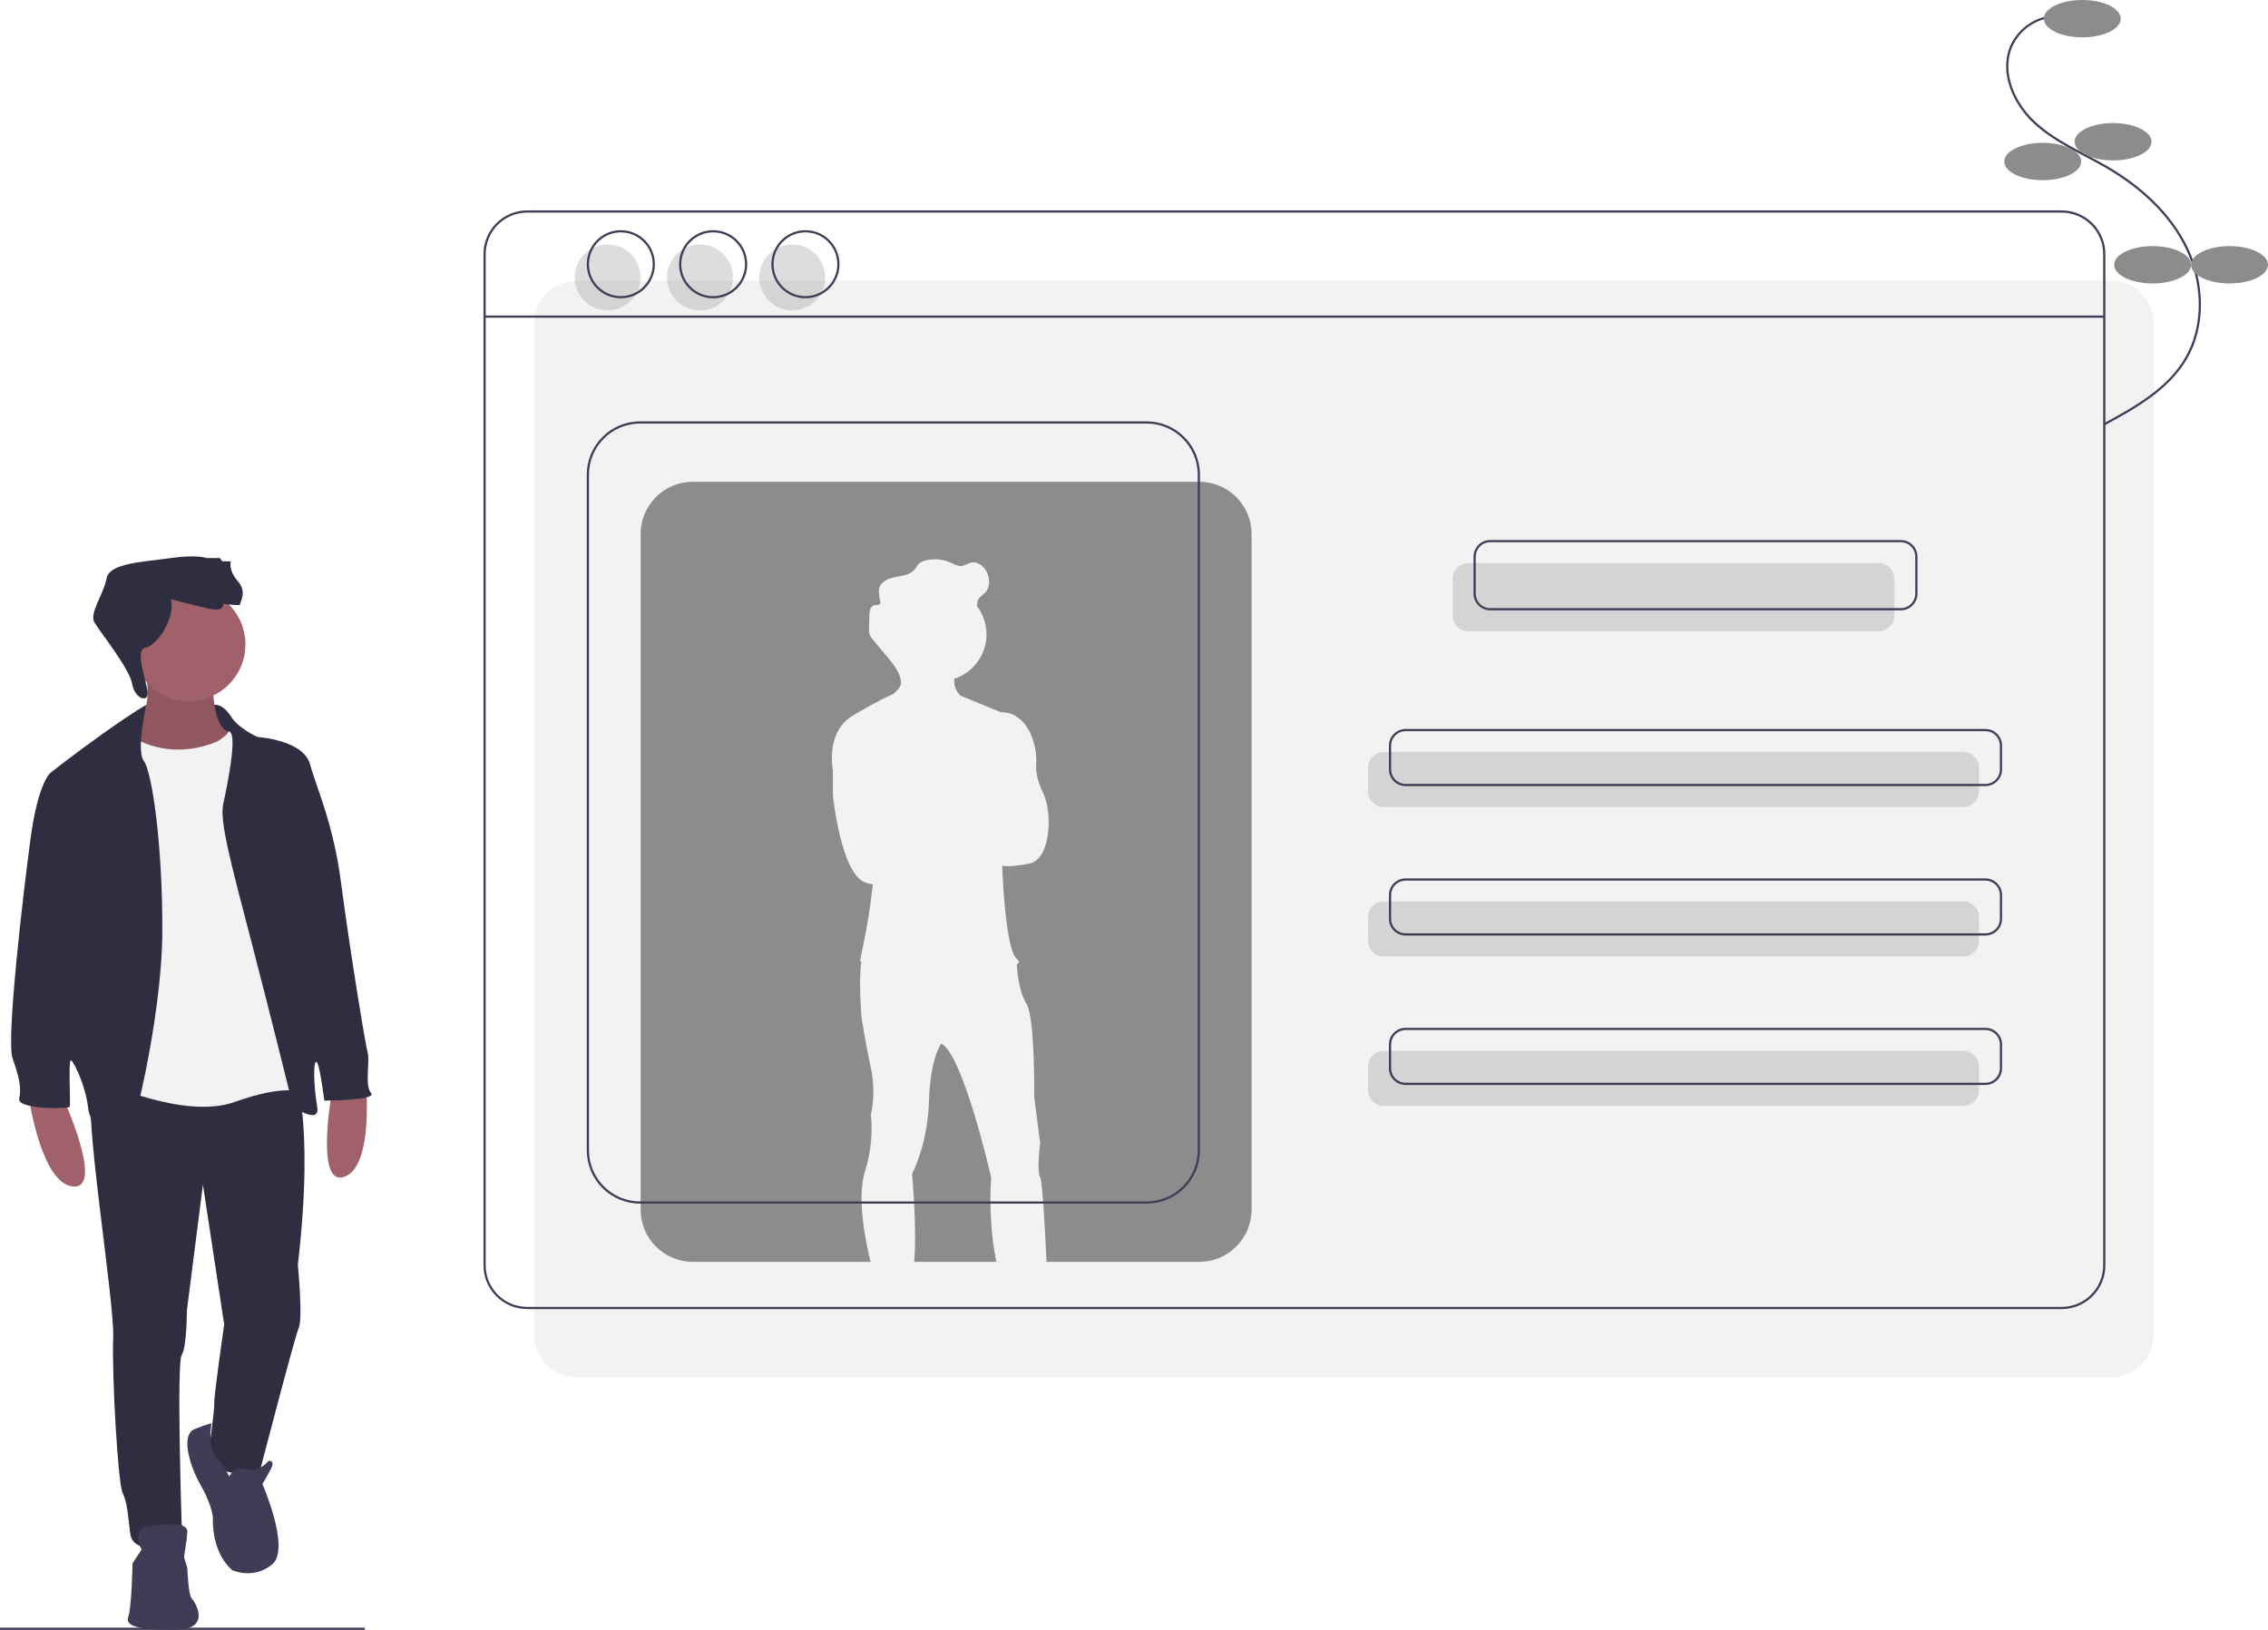
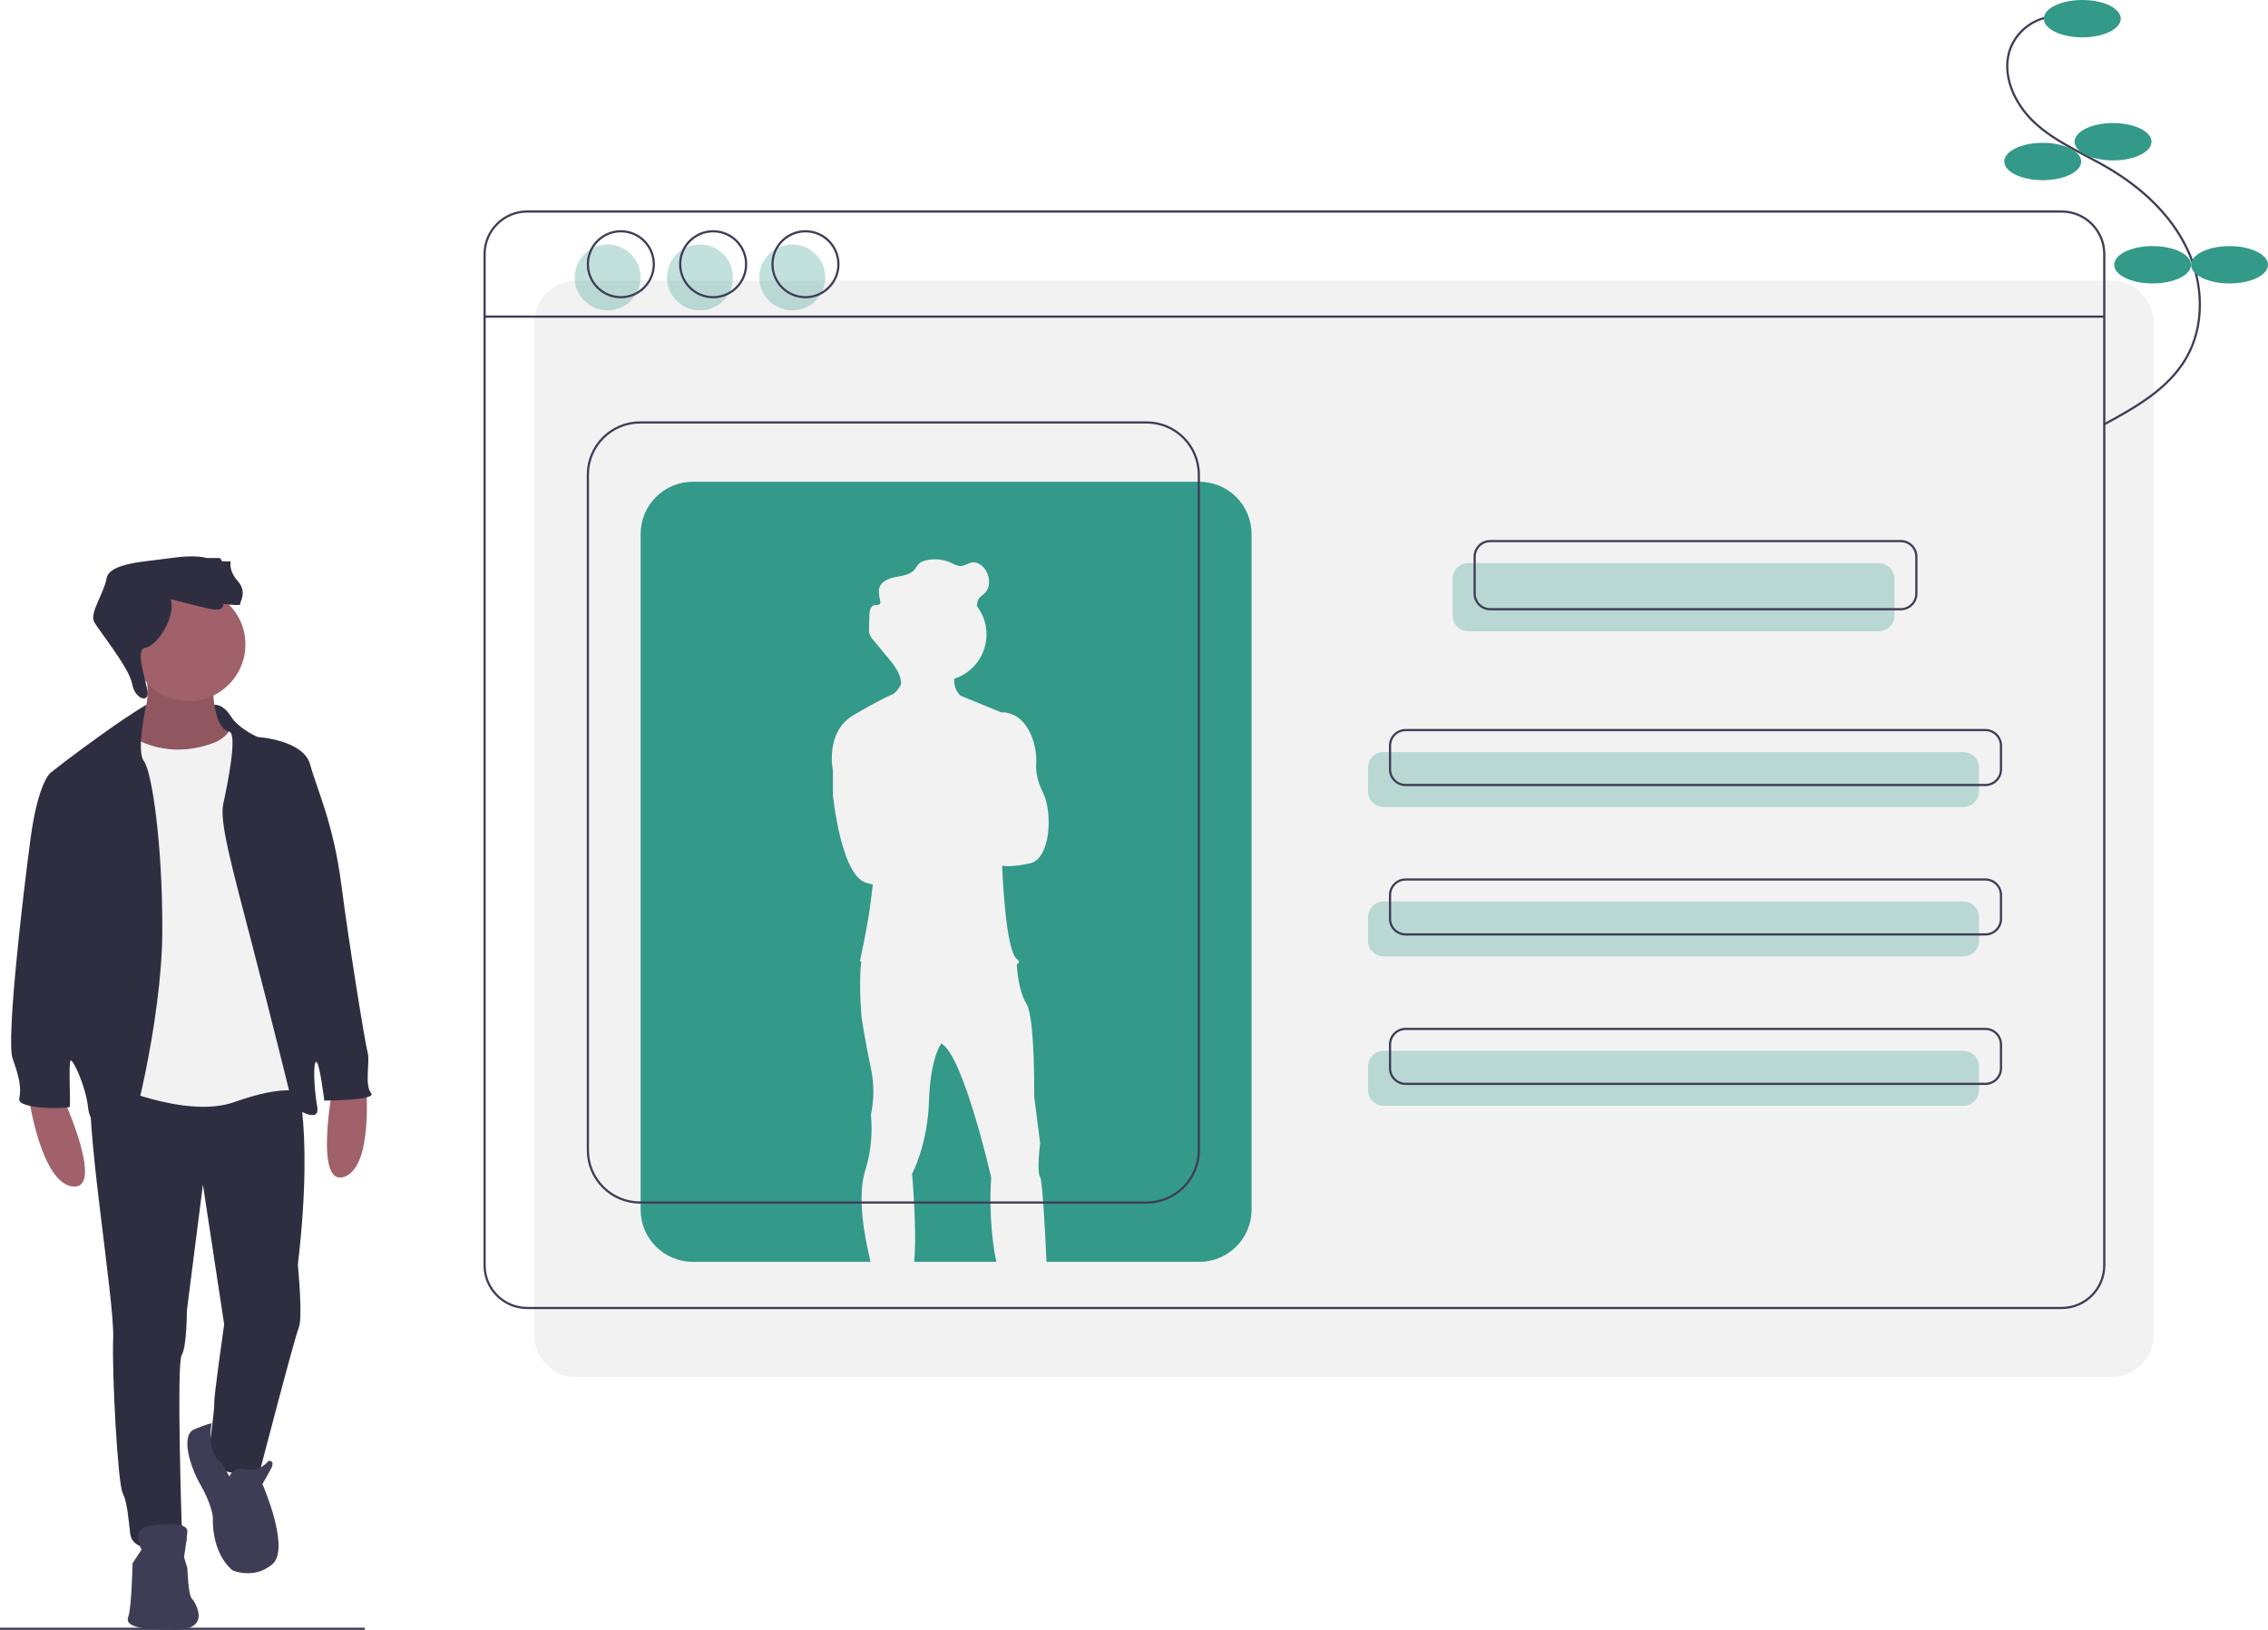
<svg xmlns="http://www.w3.org/2000/svg" id="fe80fb2b-bcaf-407e-919b-306adc32f78b" data-name="Layer 1" width="1032" height="741.753" viewBox="0 0 1032 741.753">
  <line y1="741.253" x2="166" y2="741.253" fill="none" stroke="#3f3d56" stroke-miterlimit="10" />
  <rect x="243" y="127.753" width="737" height="499" rx="19.398" fill="#f2f2f2" />
  <rect x="220.5" y="96.253" width="737" height="499" rx="19.398" fill="none" stroke="#3f3d56" stroke-miterlimit="10" />
  <line x1="220.5" y1="144.093" x2="957.5" y2="144.093" fill="none" stroke="#3f3d56" stroke-miterlimit="10" />
-   <rect x="661" y="256.253" width="201" height="31" rx="7.093" fill="#8c8c8c" opacity="0.3" />
-   <rect x="622.5" y="342.253" width="278" height="25" rx="7.093" fill="#8c8c8c" opacity="0.3" />
-   <rect x="622.5" y="410.253" width="278" height="25" rx="7.093" fill="#8c8c8c" opacity="0.3" />
-   <rect x="622.5" y="478.253" width="278" height="25" rx="7.093" fill="#8c8c8c" opacity="0.3" />
+   <rect x="661" y="256.253" width="201" height="31" rx="7.093" fill="#339989" opacity="0.3" />
+   <rect x="622.5" y="342.253" width="278" height="25" rx="7.093" fill="#339989" opacity="0.3" />
+   <rect x="622.5" y="410.253" width="278" height="25" rx="7.093" fill="#339989" opacity="0.3" />
+   <rect x="622.5" y="478.253" width="278" height="25" rx="7.093" fill="#339989" opacity="0.3" />
  <rect x="671" y="246.253" width="201" height="31" rx="7.093" fill="none" stroke="#3f3d56" stroke-miterlimit="10" />
  <rect x="632.5" y="332.253" width="278" height="25" rx="7.093" fill="none" stroke="#3f3d56" stroke-miterlimit="10" />
  <rect x="632.5" y="400.253" width="278" height="25" rx="7.093" fill="none" stroke="#3f3d56" stroke-miterlimit="10" />
  <rect x="632.5" y="468.253" width="278" height="25" rx="7.093" fill="none" stroke="#3f3d56" stroke-miterlimit="10" />
-   <circle cx="276.5" cy="126.253" r="15" fill="#8c8c8c" opacity="0.3" />
-   <circle cx="318.5" cy="126.253" r="15" fill="#8c8c8c" opacity="0.3" />
-   <circle cx="360.5" cy="126.253" r="15" fill="#8c8c8c" opacity="0.3" />
+   <circle cx="276.5" cy="126.253" r="15" fill="#339989" opacity="0.3" />
+   <circle cx="318.5" cy="126.253" r="15" fill="#339989" opacity="0.3" />
+   <circle cx="360.5" cy="126.253" r="15" fill="#339989" opacity="0.3" />
  <circle cx="282.5" cy="120.253" r="15" fill="none" stroke="#3f3d56" stroke-miterlimit="10" />
  <circle cx="324.5" cy="120.253" r="15" fill="none" stroke="#3f3d56" stroke-miterlimit="10" />
  <circle cx="366.5" cy="120.253" r="15" fill="none" stroke="#3f3d56" stroke-miterlimit="10" />
-   <path d="M537.854,653.379c-2.511-11.568-3.177-27.369-2.333-38.36,0,0-12.698-55.786-22.69-60.991l-.003.003c-.153.197-5.002,6.554-5.617,26.224-.625,19.983-7.7,33.097-7.7,33.097s2.29,24.908.98,40.028Z" transform="translate(-84.5 -79.12639)" fill="#8c8c8c" />
-   <path d="M630.228,298.379H399.772A23.772,23.772,0,0,0,376,322.151V629.607a23.772,23.772,0,0,0,23.772,23.772h80.855c-2.7-11.199-6.057-28.691-2.657-40.852l-.002-.008.002.005c.159-.568.327-1.127.516-1.67a63.497,63.497,0,0,0,2.292-24.354,50.609,50.609,0,0,0,0-21.232c-2.498-11.656-4.246-23.105-4.246-23.105s-1.377-15.402-.175-24.844c.027-.207.058-.404.087-.605-.424-.097-.662-.152-.662-.152s3.539-16.028,4.788-26.227c.295-2.408.683-5.46,1.103-8.715a20.94,20.94,0,0,1-3.393-.86c-11.24-3.955-14.779-39.758-14.779-39.758V429.656s-3.747-17.381,9.367-25.083c12.628-7.416,17.67-9.446,18.026-9.586.096-.069.19-.131.288-.207a11.061,11.061,0,0,0,3.29-4.234q.026-.429.012-.852c-.213-4.067-3.044-7.765-5.73-10.992q-3.437-4.129-6.873-8.257a8.072,8.072,0,0,1-1.77-2.865,6.604,6.604,0,0,1-.187-1.804q-.003-.337.004-.673.056-3.078.167-6.155c.064-1.792.516-4.054,2.271-4.422.913-.192,2.121.142,2.604-.656a1.565,1.565,0,0,0,.117-1.061c-.006.027-.007.054-.015.081-.006-.033-.012-.067-.018-.1a22.437,22.437,0,0,1-.651-4.386,5.842,5.842,0,0,1,.282-1.97c1.017-2.975,4.518-4.196,7.611-4.757,3.094-.561,6.567-1.044,8.508-3.517a26.951,26.951,0,0,1,1.689-2.374,6.63,6.63,0,0,1,3.166-1.597,17.498,17.498,0,0,1,11.506,1.021c1.496.683,3,1.602,4.641,1.498,1.705-.108,3.162-1.308,4.845-1.6,2.719-.472,5.319,1.566,6.659,3.978a9.851,9.851,0,0,1,1.233,5.023,6.912,6.912,0,0,1-1.764,4.741c-1.17,1.241-2.916,2.094-3.402,3.73-.198.666-.152,1.383-.327,2.055-.022.084-.057.162-.086.244.032.042.067.081.099.123a21.231,21.231,0,0,1-10.332,33.019c-.008.211-.016.421-.015.633a9.173,9.173,0,0,0,2.84,7.065l18.547,7.606s11.166-1.353,15.195,15.31a28.826,28.826,0,0,1,.69,8.457c-.146,2.513.195,6.936,3.057,12.66,4.579,9.159,3.539,30.182-5.828,32.264-8.872,1.972-12.324,1.143-12.664,1.05l-.02.368c.146,3.945,1.55,37.969,6.648,42.086,1.41,1.138,1.14,1.908-.016,2.426l.003.003s.009.219.031.612c.153,2.488.94,11.965,4.353,17.357,3.956,6.245,3.541,42.257,3.541,42.257l2.704,21.232s-1.664,13.114,0,15.402c.946,1.298,2.091,21.404,2.905,38.57h69.53A23.772,23.772,0,0,0,654,629.607V322.151A23.772,23.772,0,0,0,630.228,298.379Z" transform="translate(-84.5 -79.12639)" fill="#8c8c8c" />
+   <path d="M537.854,653.379c-2.511-11.568-3.177-27.369-2.333-38.36,0,0-12.698-55.786-22.69-60.991l-.003.003c-.153.197-5.002,6.554-5.617,26.224-.625,19.983-7.7,33.097-7.7,33.097s2.29,24.908.98,40.028Z" transform="translate(-84.5 -79.12639)" fill="#339989" />
+   <path d="M630.228,298.379H399.772A23.772,23.772,0,0,0,376,322.151V629.607a23.772,23.772,0,0,0,23.772,23.772h80.855c-2.7-11.199-6.057-28.691-2.657-40.852l-.002-.008.002.005c.159-.568.327-1.127.516-1.67a63.497,63.497,0,0,0,2.292-24.354,50.609,50.609,0,0,0,0-21.232c-2.498-11.656-4.246-23.105-4.246-23.105s-1.377-15.402-.175-24.844c.027-.207.058-.404.087-.605-.424-.097-.662-.152-.662-.152s3.539-16.028,4.788-26.227c.295-2.408.683-5.46,1.103-8.715a20.94,20.94,0,0,1-3.393-.86c-11.24-3.955-14.779-39.758-14.779-39.758V429.656s-3.747-17.381,9.367-25.083c12.628-7.416,17.67-9.446,18.026-9.586.096-.069.19-.131.288-.207a11.061,11.061,0,0,0,3.29-4.234q.026-.429.012-.852c-.213-4.067-3.044-7.765-5.73-10.992q-3.437-4.129-6.873-8.257a8.072,8.072,0,0,1-1.77-2.865,6.604,6.604,0,0,1-.187-1.804q-.003-.337.004-.673.056-3.078.167-6.155c.064-1.792.516-4.054,2.271-4.422.913-.192,2.121.142,2.604-.656a1.565,1.565,0,0,0,.117-1.061c-.006.027-.007.054-.015.081-.006-.033-.012-.067-.018-.1a22.437,22.437,0,0,1-.651-4.386,5.842,5.842,0,0,1,.282-1.97c1.017-2.975,4.518-4.196,7.611-4.757,3.094-.561,6.567-1.044,8.508-3.517a26.951,26.951,0,0,1,1.689-2.374,6.63,6.63,0,0,1,3.166-1.597,17.498,17.498,0,0,1,11.506,1.021c1.496.683,3,1.602,4.641,1.498,1.705-.108,3.162-1.308,4.845-1.6,2.719-.472,5.319,1.566,6.659,3.978a9.851,9.851,0,0,1,1.233,5.023,6.912,6.912,0,0,1-1.764,4.741c-1.17,1.241-2.916,2.094-3.402,3.73-.198.666-.152,1.383-.327,2.055-.022.084-.057.162-.086.244.032.042.067.081.099.123a21.231,21.231,0,0,1-10.332,33.019c-.008.211-.016.421-.015.633a9.173,9.173,0,0,0,2.84,7.065l18.547,7.606s11.166-1.353,15.195,15.31a28.826,28.826,0,0,1,.69,8.457c-.146,2.513.195,6.936,3.057,12.66,4.579,9.159,3.539,30.182-5.828,32.264-8.872,1.972-12.324,1.143-12.664,1.05l-.02.368c.146,3.945,1.55,37.969,6.648,42.086,1.41,1.138,1.14,1.908-.016,2.426l.003.003s.009.219.031.612c.153,2.488.94,11.965,4.353,17.357,3.956,6.245,3.541,42.257,3.541,42.257l2.704,21.232s-1.664,13.114,0,15.402c.946,1.298,2.091,21.404,2.905,38.57h69.53A23.772,23.772,0,0,0,654,629.607V322.151A23.772,23.772,0,0,0,630.228,298.379Z" transform="translate(-84.5 -79.12639)" fill="#339989" />
  <rect x="267.5" y="192.253" width="278" height="355" rx="23.772" fill="none" stroke="#3f3d56" stroke-miterlimit="10" />
  <path d="M185.324,400.757S176,398,174,401s2.727,24.748,2.727,24.748l20.546,1.249-7.17-18.107Z" transform="translate(-84.5 -79.12639)" fill="#2f2e41" />
  <path d="M113.444,579.347s18.695,41.042,4.298,39.753-19.984-39.753-19.984-39.753Z" transform="translate(-84.5 -79.12639)" fill="#a0616a" />
  <path d="M235.711,575.071s-8.201,44.348,5.455,39.611,9.764-43.409,9.764-43.409Z" transform="translate(-84.5 -79.12639)" fill="#a0616a" />
  <path d="M181.347,390.466s-.215,20.629,7.736,21.703-4.513,12.033-4.513,12.033l-14.182,2.793L149.974,425.492l-9.025-11.604s15.901-7.521,9.025-30.943Z" transform="translate(-84.5 -79.12639)" fill="#a0616a" />
  <path d="M181.347,390.466s-.215,20.629,7.736,21.703-4.513,12.033-4.513,12.033l-14.182,2.793L149.974,425.492l-9.025-11.604s15.901-7.521,9.025-30.943Z" transform="translate(-84.5 -79.12639)" opacity="0.1" />
  <path d="M217.876,564.95s10.099,21.703,2.149,89.82c0,0,2.364,24.067.43,28.579s-17.835,65.754-17.835,65.754-20.414,4.513-23.207-9.025c0,0,2.793-19.339,2.579-22.348s4.513-35.885,4.513-35.885l-9.67-63.605-7.306,57.373s0,16.546-2.364,20.199,0,77.142,0,77.142,6.661,11.174-3.438,11.389-19.124-.215-19.984-7.306-1.289-14.182-3.438-18.48-4.942-53.505-4.298-70.696-14.182-105.507-9.455-114.747S217.876,564.95,217.876,564.95Z" transform="translate(-84.5 -79.12639)" fill="#2f2e41" />
  <circle cx="85.888" cy="293.29" r="25.786" fill="#a0616a" />
  <path d="M144.602,414.318s15.686,11.604,38.464,2.364c0,0,7.521-3.653,6.876-9.24s15.686,44.91,15.686,44.91l16.546,87.886-.86,35.885s-7.306-3.653-30.083,4.513-59.952-9.24-59.952-9.24l1.289-92.184,1.289-53.72,3.438-11.818S139.015,410.45,144.602,414.318Z" transform="translate(-84.5 -79.12639)" fill="#f2f2f2" />
  <path d="M182.063,399.893s3.796-.617,7.449,5.185,12.248,9.455,12.248,9.455,20.843,1.289,23.852,12.463,10.529,26.43,14.182,54.58,10.959,73.06,12.033,76.713-1.504,14.827,1.504,18.265-21.273,3.438-21.273,3.438-2.149-17.62-3.653-17.62-1.074,11.818.43,20.414-10.959,0-10.959,0-9.67-39.323-18.91-74.779S184.355,452.997,186.074,445.046s6.446-30.728,3.008-32.877S182.063,399.893,182.063,399.893Z" transform="translate(-84.5 -79.12639)" fill="#2f2e41" />
  <path d="M151.076,399.874s-5.614,3.055-19.796,13.155-23.852,17.835-23.852,17.835-5.587,4.298-9.025,29.868S87.229,552.487,90.237,560.867s4.083,13.323,3.008,18.265,22.563,4.727,22.992,3.653-.645-20.629.43-21.058,6.876,11.604,7.951,21.703,13.538,18.05,16.331,18.05,17.191-58.233,17.405-97.986-4.727-73.275-8.38-78.002S151.076,399.874,151.076,399.874Z" transform="translate(-84.5 -79.12639)" fill="#2f2e41" />
  <path d="M188.867,751.037s1.719-4.727,7.736-3.223,10.099-3.868,10.099-3.868,3.223-.43,1.074,3.653-3.868,6.876-3.868,6.876,12.893,29.439,4.513,36.53-18.05,2.793-18.05,2.793-9.455-6.661-9.025-24.282c0,0-.43-5.587-5.587-14.612s-9.025-22.777-2.793-25.356,7.835-2.674,7.835-2.674-2.916,13.337,4.616,17.998Z" transform="translate(-84.5 -79.12639)" fill="#3f3d56" />
  <path d="M148.9,784.344s-5.157-9.67,3.438-10.744,17.835-1.719,17.405,2.793-1.504,11.389-1.504,11.389l1.504,4.942s.43,12.248,1.934,13.752,9.67,14.397-7.736,14.397-22.563-1.934-21.058-6.017,1.934-24.282,1.934-24.282Z" transform="translate(-84.5 -79.12639)" fill="#3f3d56" />
  <path d="M162.222,351.788s12.033,3.223,18.265,4.513,5.587-2.364,5.587-2.364,8.165,1.074,7.736.215,3.438-5.372-1.074-10.529-3.223-9.025-3.223-9.025h-3.868l-1.074-1.504h-6.017s-4.513-1.719-16.331,0-27.935,2.149-29.224,9.24-7.951,15.901-5.587,19.984,15.901,20.843,17.191,27.935,7.309,8.667,7.093,4.226-6.233-19.912-1.076-20.557S164.586,360.168,162.222,351.788Z" transform="translate(-84.5 -79.12639)" fill="#2f2e41" />
  <path d="M1019.381,86.584a22.982,22.982,0,0,0-19.81,13.851c-4.954,11.974,1.424,26.039,10.999,34.77s21.874,13.722,33.048,20.282c15.01,8.811,28.497,21.043,36.007,36.744s8.309,35.15-.519,50.15c-8.194,13.922-23.093,22.255-37.302,29.94" transform="translate(-84.5 -79.12639)" fill="none" stroke="#3f3d56" stroke-miterlimit="10" />
-   <ellipse cx="947.5" cy="8.5" rx="17.5" ry="8.5" fill="#8c8c8c" />
-   <ellipse cx="961.5" cy="64.5" rx="17.5" ry="8.5" fill="#8c8c8c" />
-   <ellipse cx="929.5" cy="73.5" rx="17.5" ry="8.5" fill="#8c8c8c" />
-   <ellipse cx="979.5" cy="120.5" rx="17.5" ry="8.5" fill="#8c8c8c" />
-   <ellipse cx="1014.5" cy="120.5" rx="17.5" ry="8.5" fill="#8c8c8c" />
+   <ellipse cx="947.5" cy="8.5" rx="17.5" ry="8.5" fill="#339989" />
+   <ellipse cx="961.5" cy="64.5" rx="17.5" ry="8.5" fill="#339989" />
+   <ellipse cx="929.5" cy="73.5" rx="17.5" ry="8.5" fill="#339989" />
+   <ellipse cx="979.5" cy="120.5" rx="17.5" ry="8.5" fill="#339989" />
+   <ellipse cx="1014.5" cy="120.5" rx="17.5" ry="8.5" fill="#339989" />
</svg>
